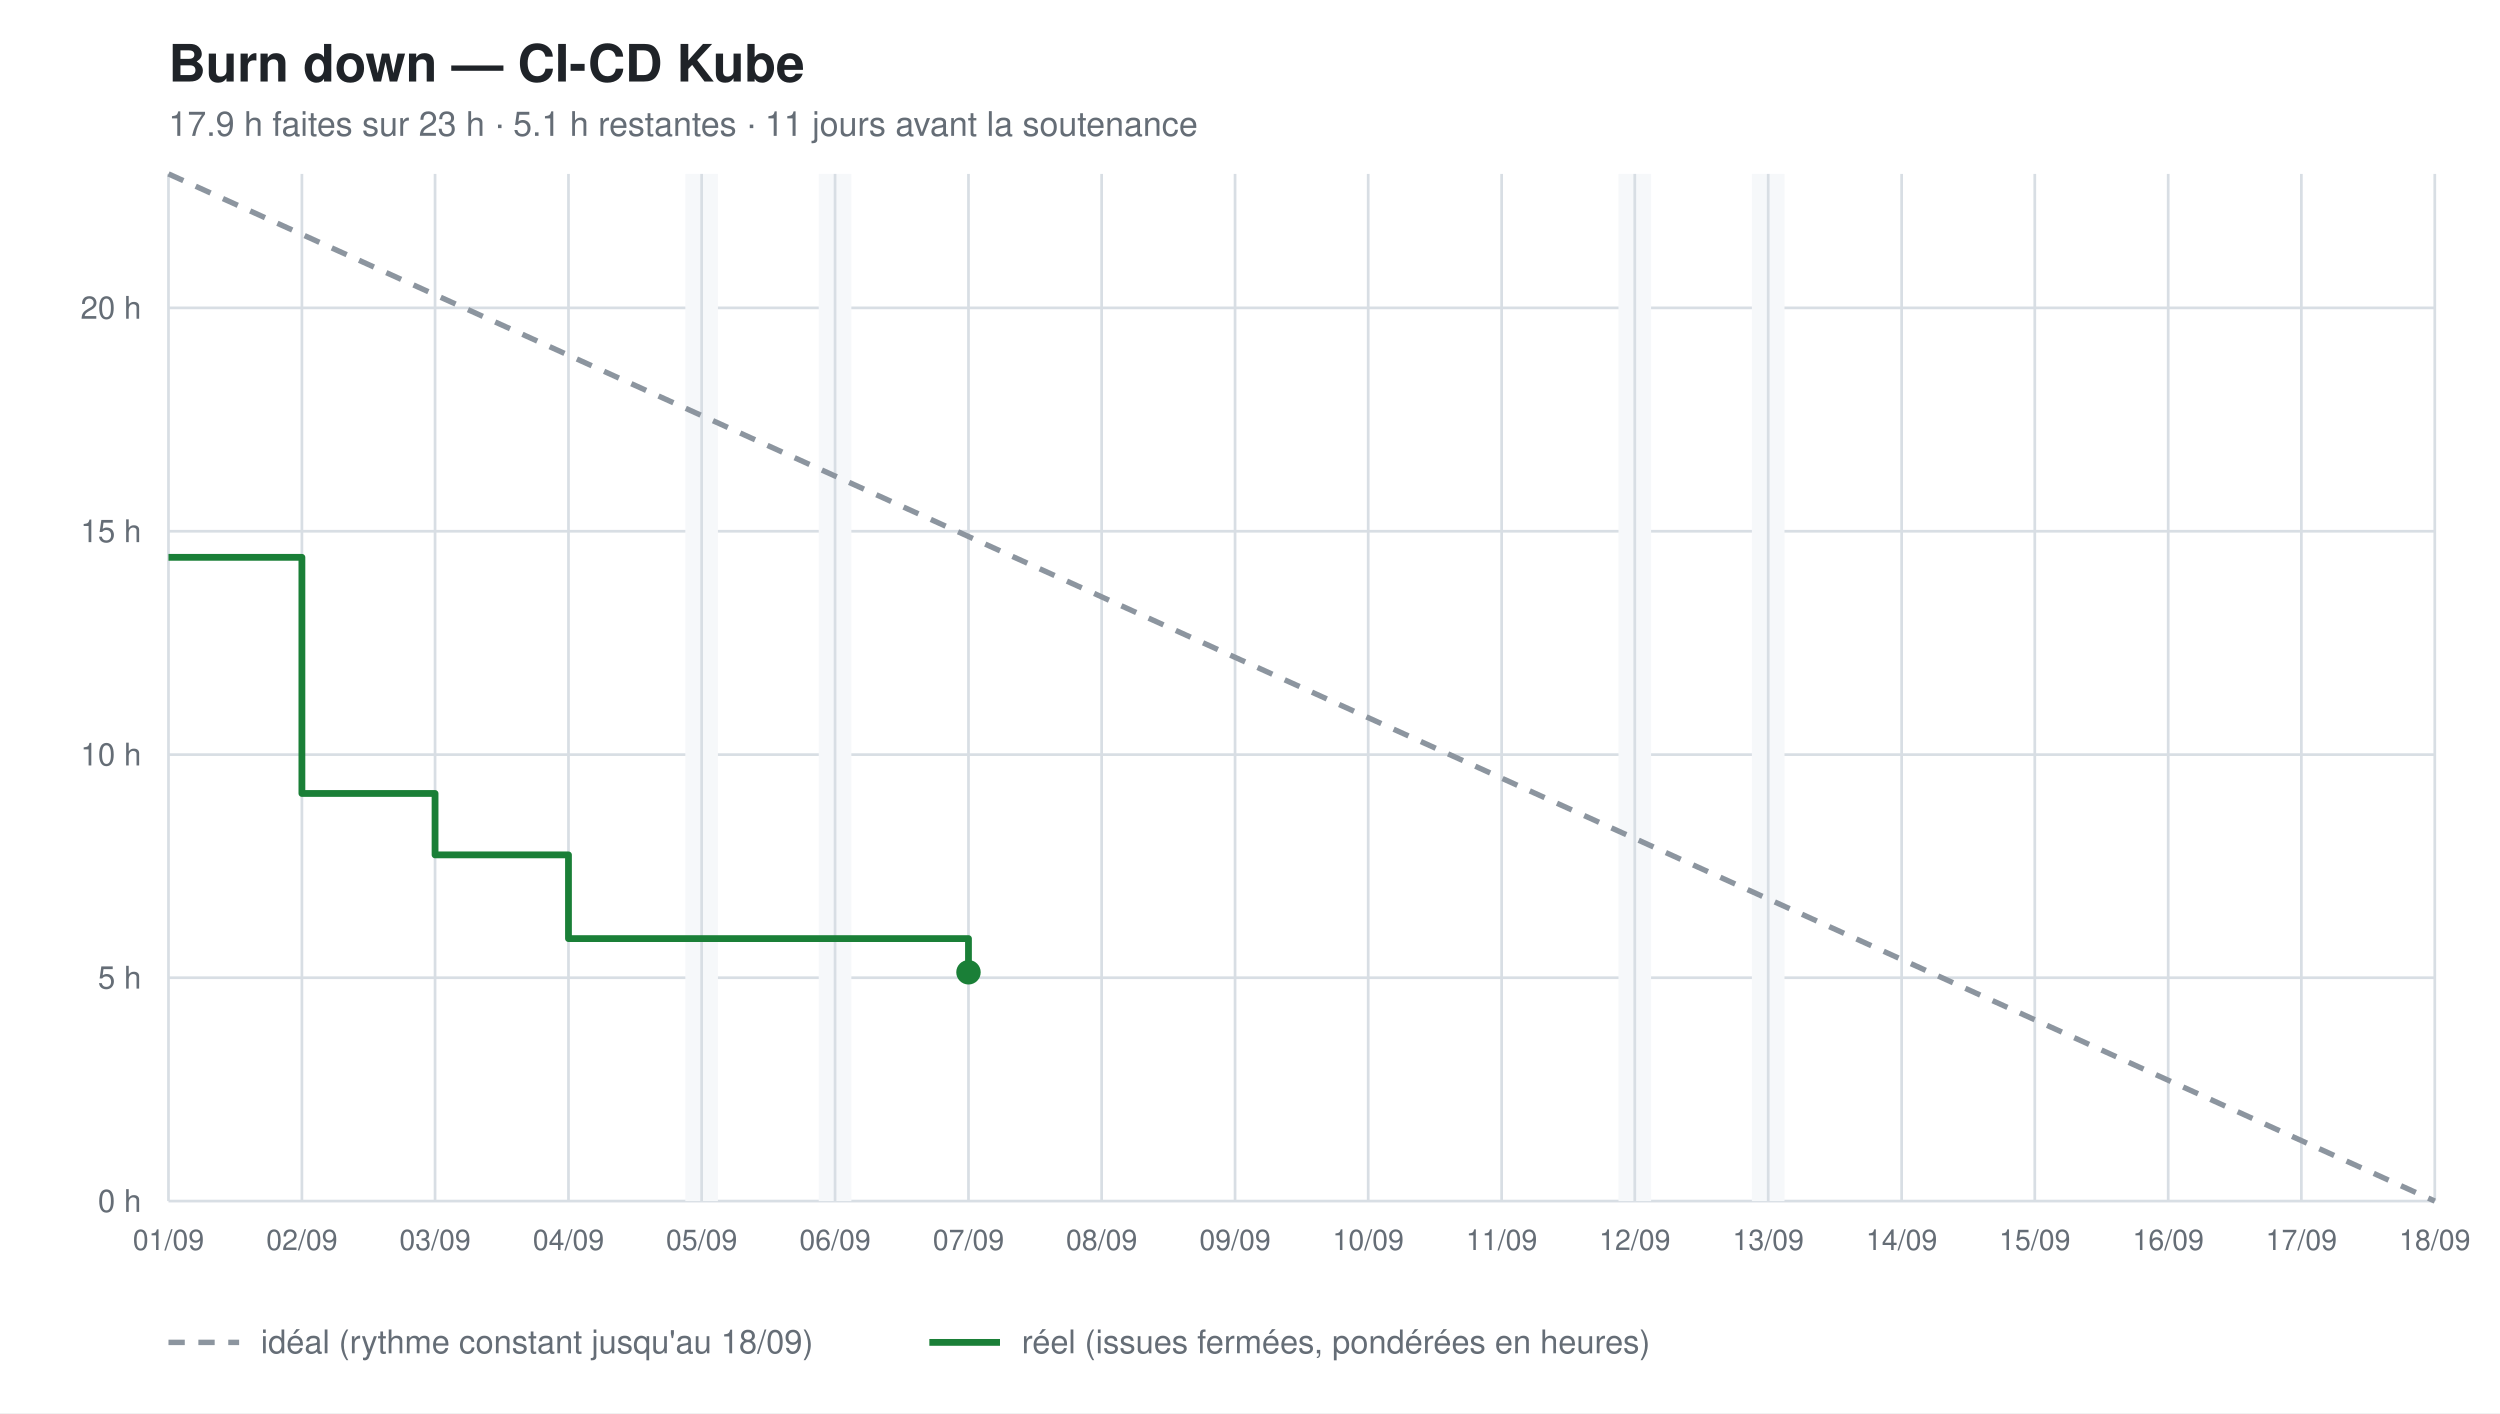
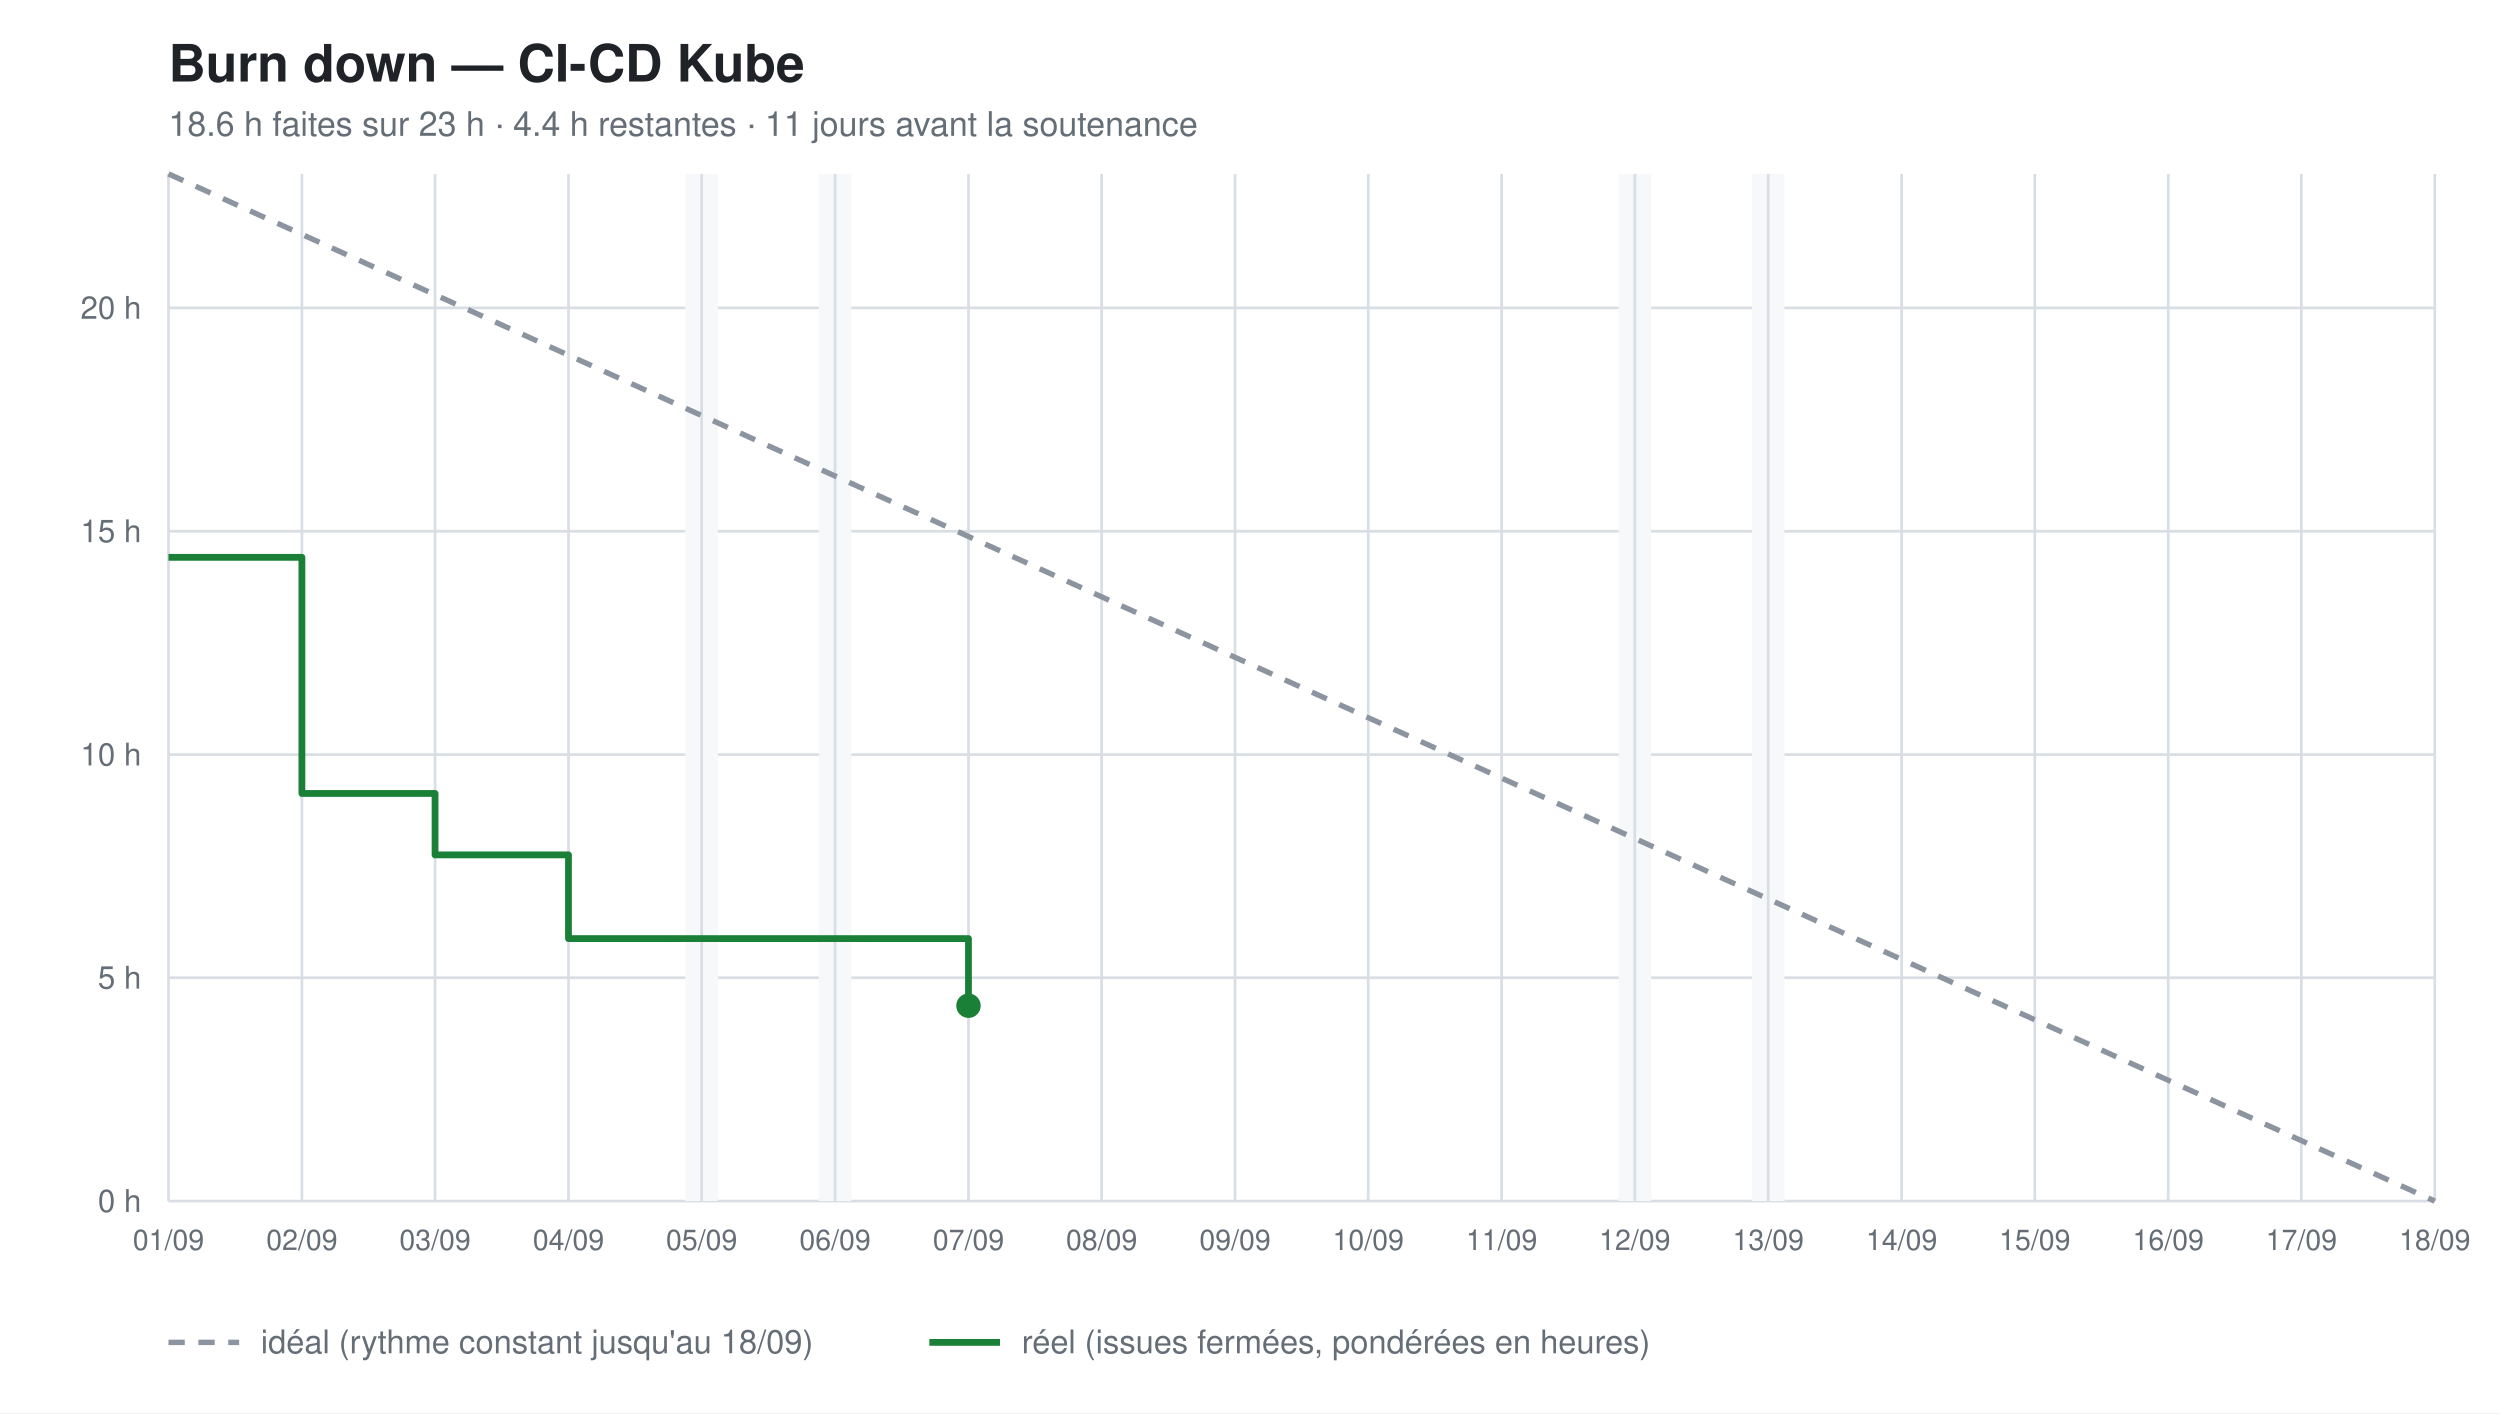
<svg xmlns="http://www.w3.org/2000/svg" width="920" height="520" viewBox="0 0 920 520" font-family="Segoe UI, Helvetica, Arial, sans-serif">
  <rect width="920" height="520" fill="#ffffff" />
  <text x="62" y="30" font-size="19" font-weight="600" fill="#1f2328">Burn down — CI-CD Kube</text>
-   <text x="62" y="50" font-size="12.5" fill="#656d76">17.9 h faites sur 23 h · 5.1 h restantes · 11 jours avant la soutenance</text>
+   <text x="62" y="50" font-size="12.5" fill="#656d76">18.6 h faites sur 23 h · 4.4 h restantes · 11 jours avant la soutenance</text>
  <line x1="62" y1="442.0" x2="896" y2="442.0" stroke="#d8dee4" stroke-width="1" />
  <text x="52" y="446.0" font-size="11.5" fill="#656d76" text-anchor="end">0 h</text>
  <line x1="62" y1="359.8" x2="896" y2="359.8" stroke="#d8dee4" stroke-width="1" />
  <text x="52" y="363.8" font-size="11.5" fill="#656d76" text-anchor="end">5 h</text>
  <line x1="62" y1="277.7" x2="896" y2="277.7" stroke="#d8dee4" stroke-width="1" />
  <text x="52" y="281.7" font-size="11.5" fill="#656d76" text-anchor="end">10 h</text>
  <line x1="62" y1="195.5" x2="896" y2="195.5" stroke="#d8dee4" stroke-width="1" />
  <text x="52" y="199.5" font-size="11.5" fill="#656d76" text-anchor="end">15 h</text>
  <line x1="62" y1="113.3" x2="896" y2="113.3" stroke="#d8dee4" stroke-width="1" />
  <text x="52" y="117.3" font-size="11.5" fill="#656d76" text-anchor="end">20 h</text>
  <line x1="62.0" y1="64" x2="62.0" y2="442" stroke="#d8dee4" stroke-width="1" />
  <text x="62.0" y="460" font-size="10.5" fill="#656d76" text-anchor="middle">01/09</text>
  <line x1="111.1" y1="64" x2="111.1" y2="442" stroke="#d8dee4" stroke-width="1" />
  <text x="111.1" y="460" font-size="10.5" fill="#656d76" text-anchor="middle">02/09</text>
  <line x1="160.1" y1="64" x2="160.1" y2="442" stroke="#d8dee4" stroke-width="1" />
  <text x="160.1" y="460" font-size="10.5" fill="#656d76" text-anchor="middle">03/09</text>
  <line x1="209.2" y1="64" x2="209.2" y2="442" stroke="#d8dee4" stroke-width="1" />
  <text x="209.2" y="460" font-size="10.5" fill="#656d76" text-anchor="middle">04/09</text>
  <rect x="252.2" y="64" width="12" height="378" fill="#f6f8fa" />
  <line x1="258.2" y1="64" x2="258.2" y2="442" stroke="#d8dee4" stroke-width="1" />
  <text x="258.2" y="460" font-size="10.5" fill="#656d76" text-anchor="middle">05/09</text>
  <rect x="301.3" y="64" width="12" height="378" fill="#f6f8fa" />
  <line x1="307.3" y1="64" x2="307.3" y2="442" stroke="#d8dee4" stroke-width="1" />
  <text x="307.3" y="460" font-size="10.5" fill="#656d76" text-anchor="middle">06/09</text>
  <line x1="356.4" y1="64" x2="356.4" y2="442" stroke="#d8dee4" stroke-width="1" />
  <text x="356.4" y="460" font-size="10.5" fill="#656d76" text-anchor="middle">07/09</text>
  <line x1="405.4" y1="64" x2="405.4" y2="442" stroke="#d8dee4" stroke-width="1" />
  <text x="405.4" y="460" font-size="10.5" fill="#656d76" text-anchor="middle">08/09</text>
  <line x1="454.5" y1="64" x2="454.5" y2="442" stroke="#d8dee4" stroke-width="1" />
  <text x="454.5" y="460" font-size="10.5" fill="#656d76" text-anchor="middle">09/09</text>
  <line x1="503.5" y1="64" x2="503.5" y2="442" stroke="#d8dee4" stroke-width="1" />
  <text x="503.5" y="460" font-size="10.5" fill="#656d76" text-anchor="middle">10/09</text>
  <line x1="552.6" y1="64" x2="552.6" y2="442" stroke="#d8dee4" stroke-width="1" />
  <text x="552.6" y="460" font-size="10.5" fill="#656d76" text-anchor="middle">11/09</text>
  <rect x="595.6" y="64" width="12" height="378" fill="#f6f8fa" />
  <line x1="601.6" y1="64" x2="601.6" y2="442" stroke="#d8dee4" stroke-width="1" />
  <text x="601.6" y="460" font-size="10.5" fill="#656d76" text-anchor="middle">12/09</text>
  <rect x="644.7" y="64" width="12" height="378" fill="#f6f8fa" />
  <line x1="650.7" y1="64" x2="650.7" y2="442" stroke="#d8dee4" stroke-width="1" />
  <text x="650.7" y="460" font-size="10.5" fill="#656d76" text-anchor="middle">13/09</text>
  <line x1="699.8" y1="64" x2="699.8" y2="442" stroke="#d8dee4" stroke-width="1" />
  <text x="699.8" y="460" font-size="10.5" fill="#656d76" text-anchor="middle">14/09</text>
  <line x1="748.8" y1="64" x2="748.8" y2="442" stroke="#d8dee4" stroke-width="1" />
  <text x="748.8" y="460" font-size="10.5" fill="#656d76" text-anchor="middle">15/09</text>
  <line x1="797.9" y1="64" x2="797.9" y2="442" stroke="#d8dee4" stroke-width="1" />
  <text x="797.9" y="460" font-size="10.5" fill="#656d76" text-anchor="middle">16/09</text>
  <line x1="846.9" y1="64" x2="846.9" y2="442" stroke="#d8dee4" stroke-width="1" />
  <text x="846.9" y="460" font-size="10.5" fill="#656d76" text-anchor="middle">17/09</text>
  <line x1="896.0" y1="64" x2="896.0" y2="442" stroke="#d8dee4" stroke-width="1" />
  <text x="896.0" y="460" font-size="10.5" fill="#656d76" text-anchor="middle">18/09</text>
  <line x1="62.0" y1="64.0" x2="896.0" y2="442.0" stroke="#8c959f" stroke-width="2" stroke-dasharray="6 5" />
-   <polyline points="62.0,205.1 111.1,205.1 111.1,292.0 160.1,292.0 160.1,314.6 209.2,314.6 209.2,345.4 258.2,345.4 258.2,345.4 307.3,345.4 307.3,345.4 356.4,345.4 356.4,357.8" fill="none" stroke="#1a7f37" stroke-width="2.5" stroke-linejoin="round" />
-   <circle cx="356.4" cy="357.8" r="4.5" fill="#1a7f37" />
+   <polyline points="62.0,205.1 111.1,205.1 111.1,292.0 160.1,292.0 160.1,314.6 209.2,314.6 209.2,345.4 258.2,345.4 258.2,345.4 307.3,345.4 307.3,345.4 356.4,345.4 356.4,370.1" fill="none" stroke="#1a7f37" stroke-width="2.5" stroke-linejoin="round" />
+   <circle cx="356.4" cy="370.1" r="4.5" fill="#1a7f37" />
  <line x1="62" y1="494" x2="88" y2="494" stroke="#8c959f" stroke-width="2" stroke-dasharray="6 5" />
  <text x="96" y="498" font-size="12" fill="#656d76">idéal (rythme constant jusqu'au 18/09)</text>
  <line x1="342" y1="494" x2="368" y2="494" stroke="#1a7f37" stroke-width="2.5" />
  <text x="376" y="498" font-size="12" fill="#656d76">réel (issues fermées, pondérées en heures)</text>
</svg>
